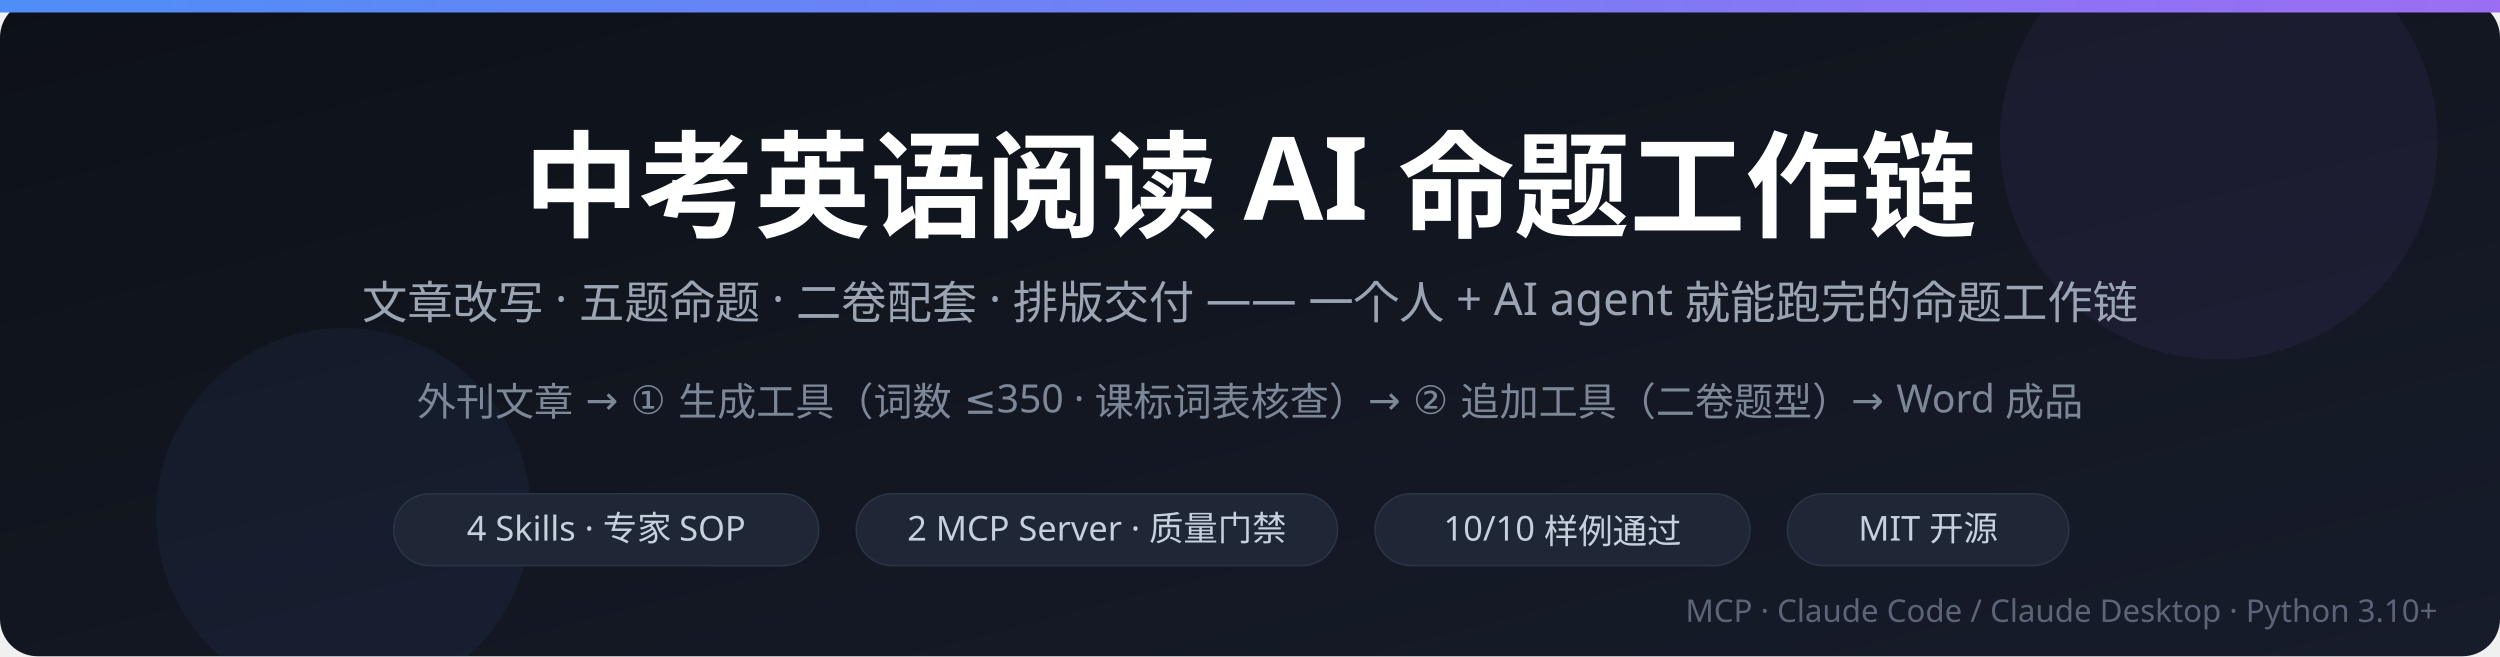
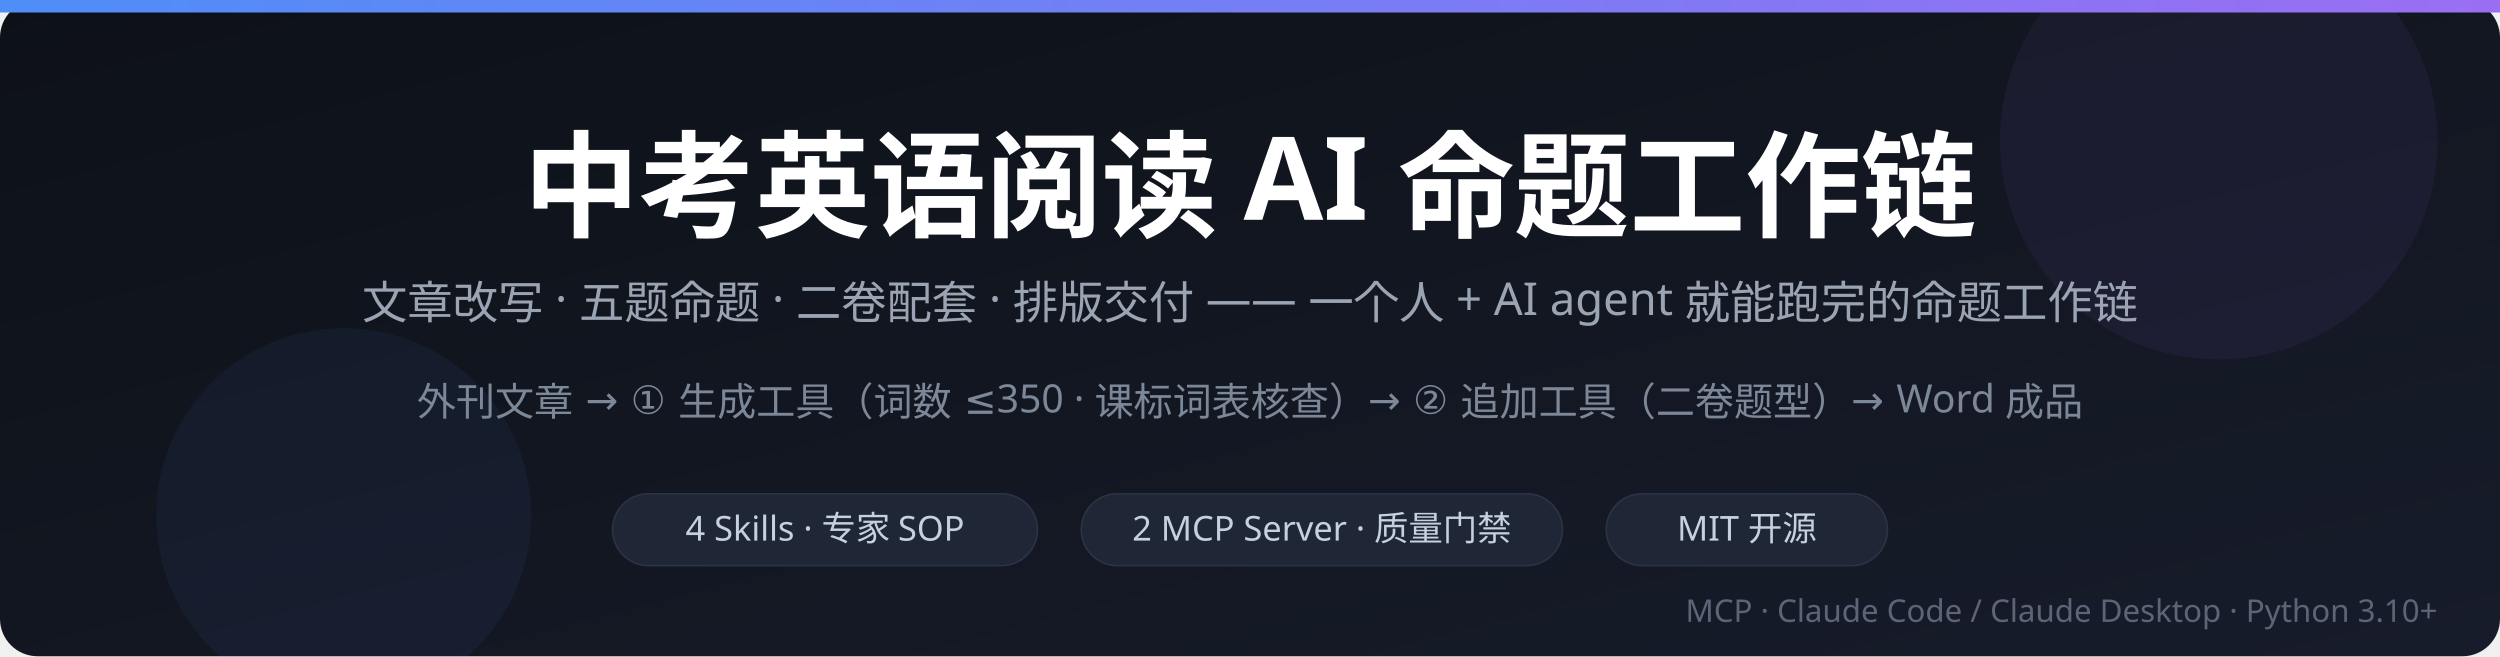
<svg xmlns="http://www.w3.org/2000/svg" width="1600" height="420" viewBox="0 0 1600 420" font-family="PingFang SC, Hiragino Sans GB, Microsoft YaHei, system-ui, sans-serif">
  <defs>
    <linearGradient id="bg" x1="0" y1="0" x2="1" y2="1">
      <stop offset="0" stop-color="#0d1117" />
      <stop offset="1" stop-color="#171c2b" />
    </linearGradient>
    <linearGradient id="acc" x1="0" y1="0" x2="1" y2="0">
      <stop offset="0" stop-color="#4f8ef7" />
      <stop offset="1" stop-color="#9b6ef3" />
    </linearGradient>
  </defs>
  <rect width="1600" height="420" rx="24" fill="url(#bg)" />
  <rect x="0" y="0" width="1600" height="8" fill="url(#acc)" />
  <circle cx="220" cy="330" r="120" fill="#4f8ef7" opacity="0.06" />
  <circle cx="1420" cy="90" r="140" fill="#9b6ef3" opacity="0.07" />
  <text x="800" y="146" text-anchor="middle" font-size="74" font-weight="700" fill="#ffffff">中考英语阅读 AI 命题工作链</text>
  <text x="800" y="204" text-anchor="middle" font-size="29" fill="#9aa4b2">文章改写 · 五题命题 · 二卷配套 · 排版交付 —— 一个人 + AI agent 就能跑完的命题工作链</text>
  <text x="800" y="266" text-anchor="middle" font-size="25" fill="#7c8798">外刊文章 → ① 生成工具（词数 ≤350 · 课标词表核查）→ ② 追加工具（二卷题型）→ Word 成品</text>
  <g font-size="22" fill="#c7d0dd">
-     <rect x="252" y="316" width="272" height="46" rx="23" fill="#1f2635" stroke="#2b3446" />
-     <text x="388" y="346" text-anchor="middle">4 Skills · 专家 SOP</text>
-     <rect x="548" y="316" width="308" height="46" rx="23" fill="#1f2635" stroke="#2b3446" />
-     <text x="702" y="346" text-anchor="middle">2 MCP Server · 质量门禁</text>
-     <rect x="880" y="316" width="240" height="46" rx="23" fill="#1f2635" stroke="#2b3446" />
-     <text x="1000" y="346" text-anchor="middle">10/10 样例通过</text>
-     <rect x="1144" y="316" width="180" height="46" rx="23" fill="#1f2635" stroke="#2b3446" />
-     <text x="1234" y="346" text-anchor="middle">MIT 开源</text>
+     <rect x="392" y="316" width="272" height="46" rx="23" fill="#1f2635" stroke="#2b3446" />
+     <text x="528" y="346" text-anchor="middle">4 Skills · 专家 SOP</text>
+     <rect x="692" y="316" width="308" height="46" rx="23" fill="#1f2635" stroke="#2b3446" />
+     <text x="846" y="346" text-anchor="middle">2 MCP Server · 质量门禁</text>
+     <rect x="1028" y="316" width="180" height="46" rx="23" fill="#1f2635" stroke="#2b3446" />
+     <text x="1118" y="346" text-anchor="middle">MIT 开源</text>
  </g>
  <text x="1560" y="398" text-anchor="end" font-size="20" fill="#5b6577">MCP · Claude Code / Claude Desktop · Python 3.10+</text>
</svg>
